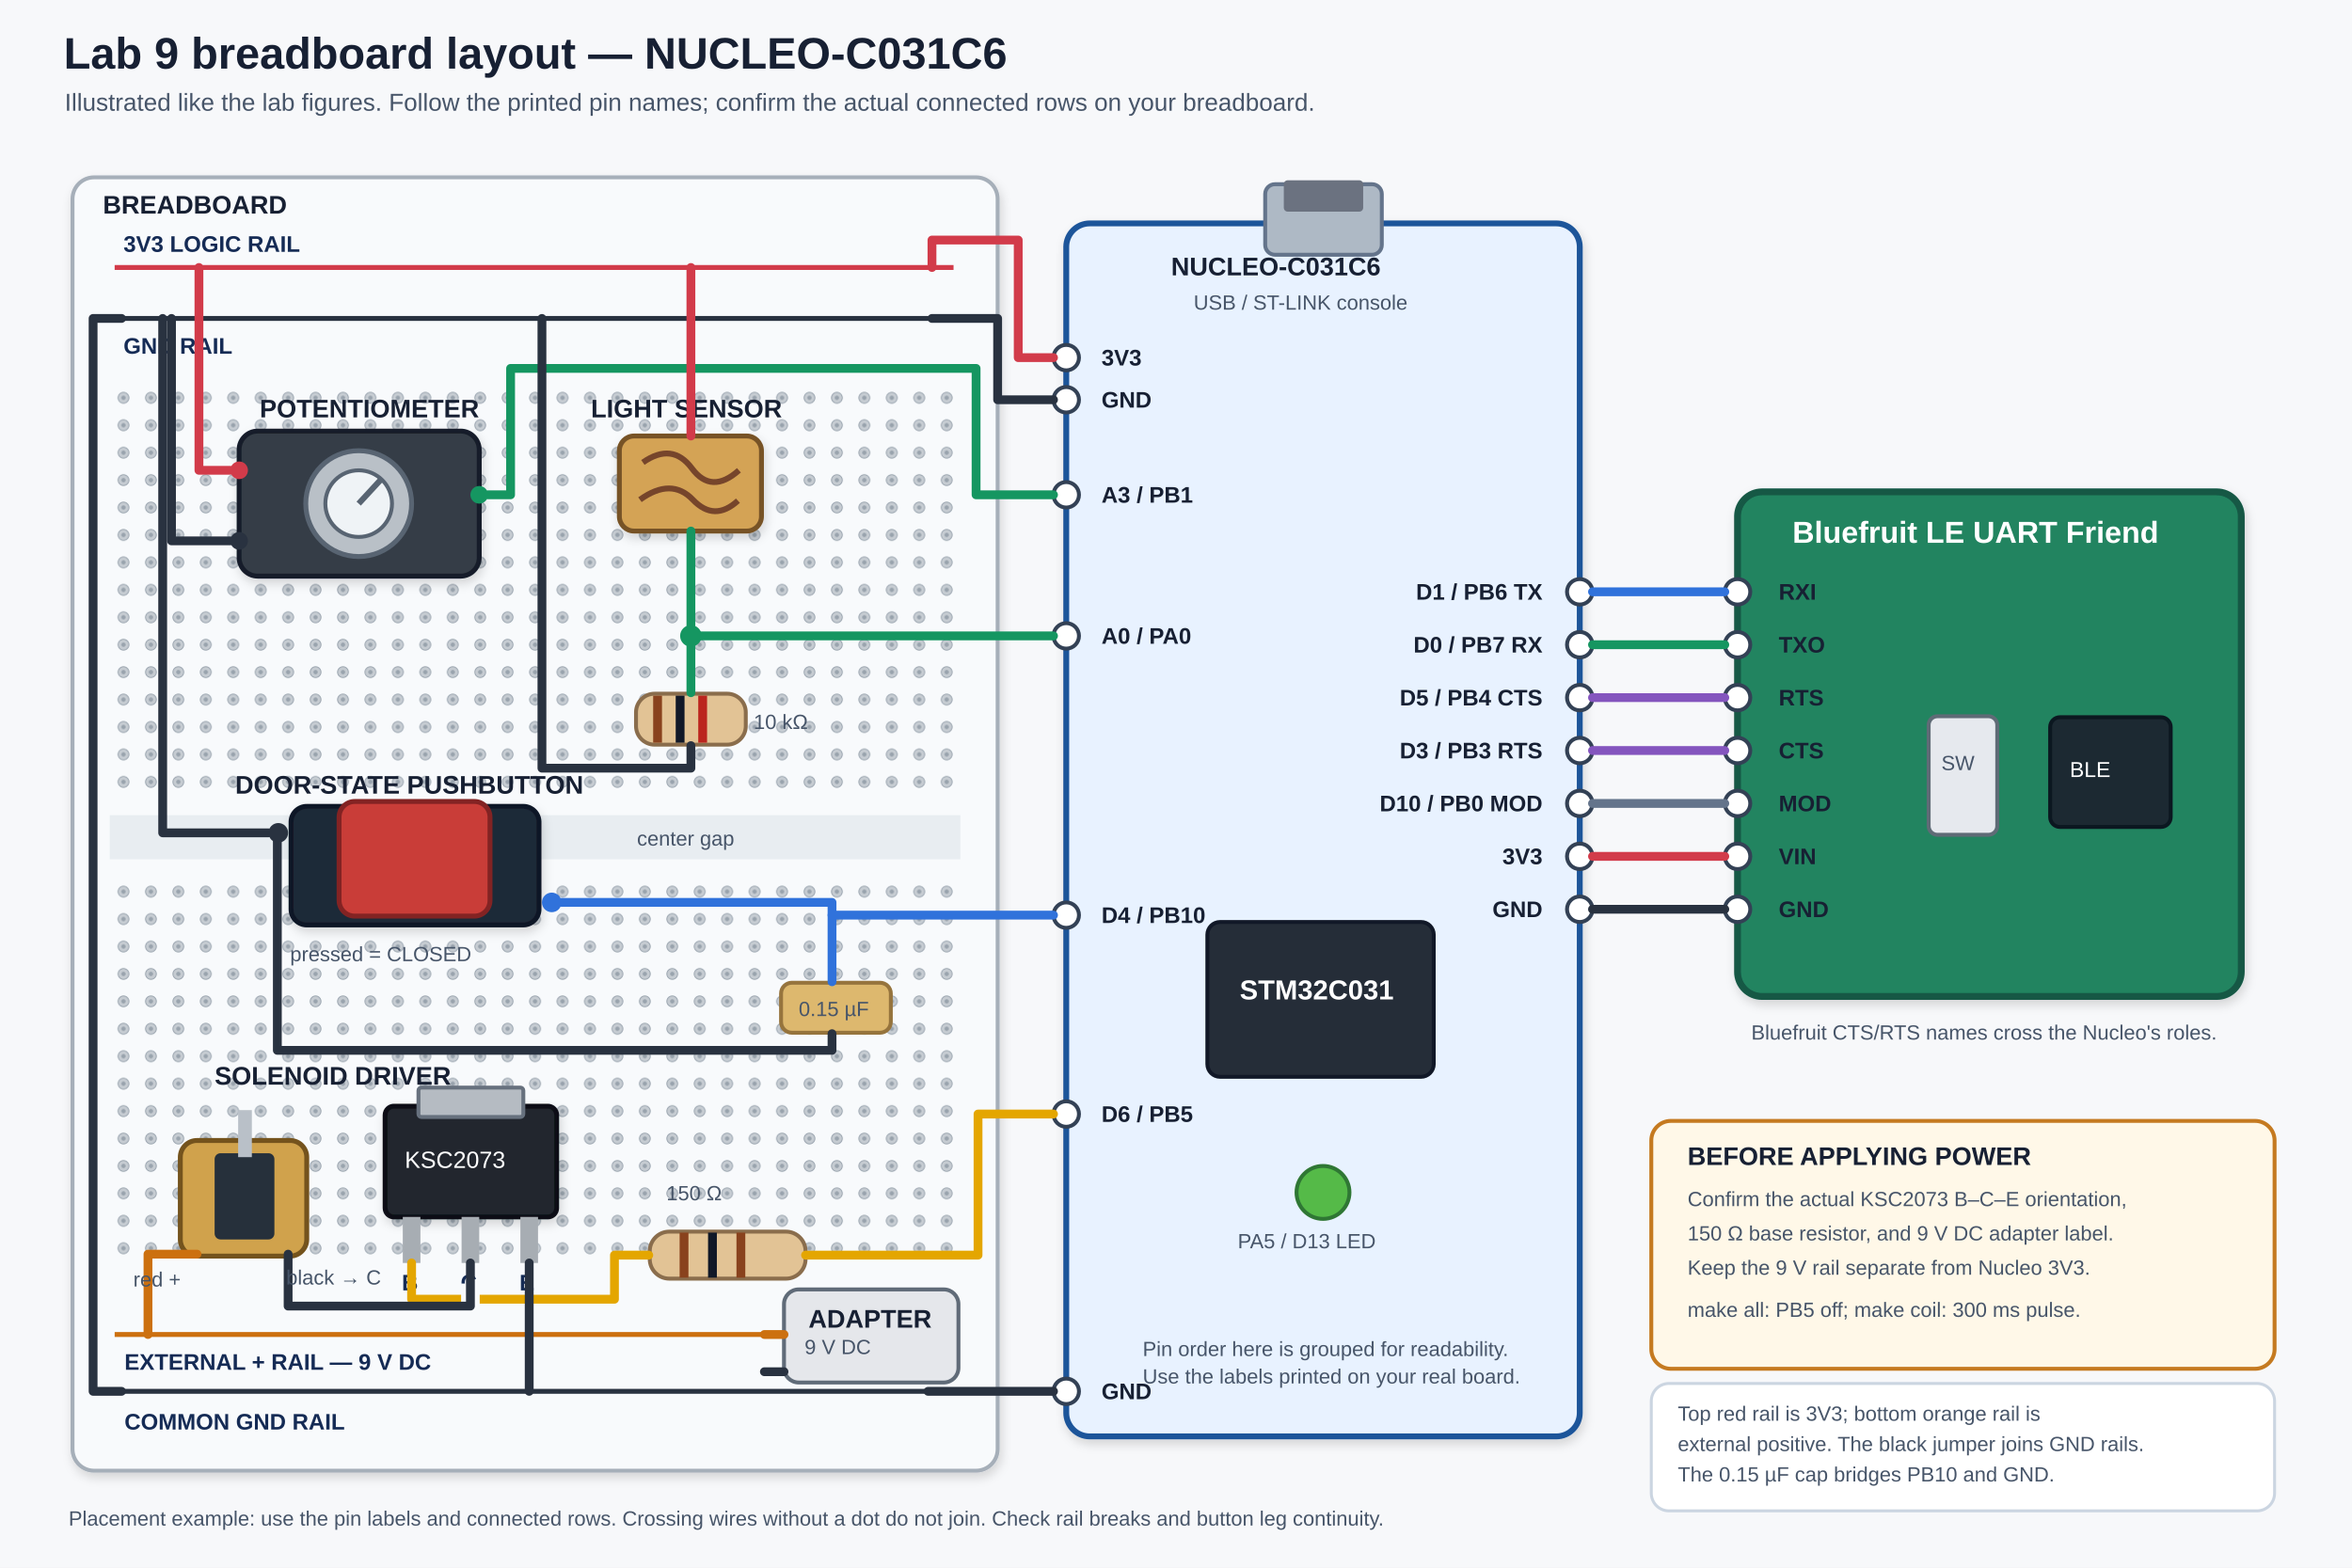
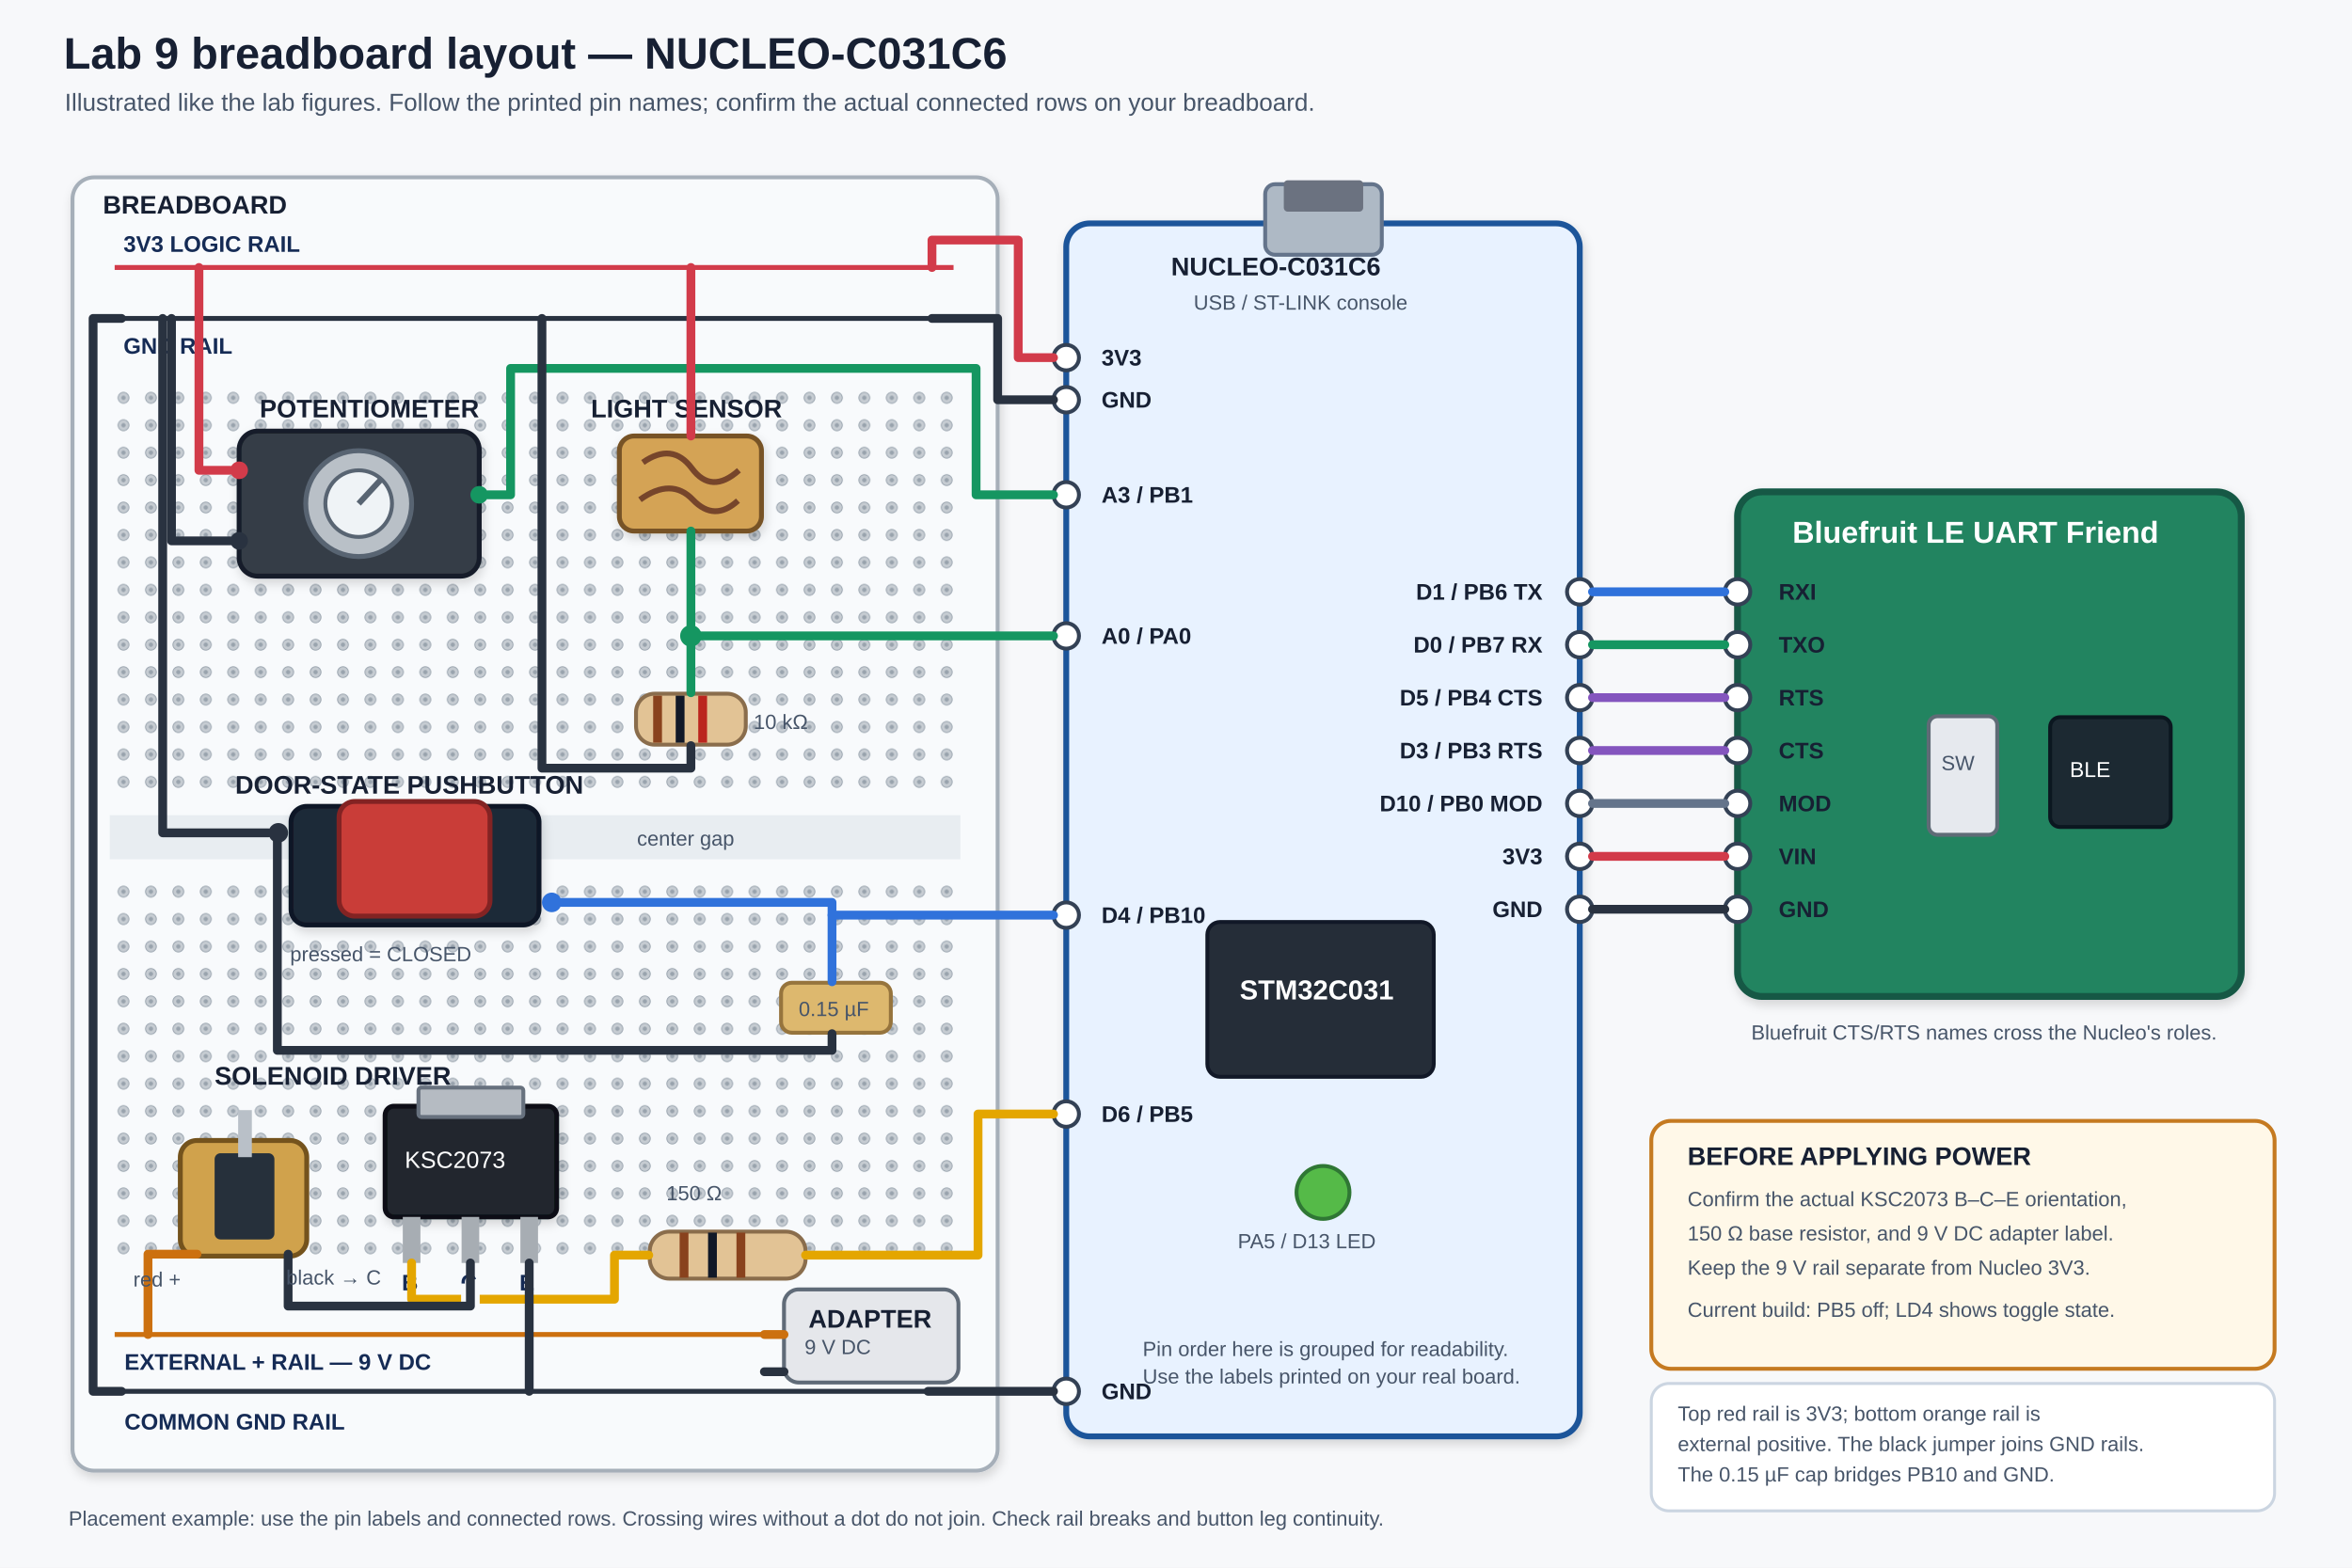
<svg xmlns="http://www.w3.org/2000/svg" width="2400" height="1600" viewBox="0 0 2400 1600" role="img" aria-label="Illustrated breadboard layout for Lab 9 smart safe prototype">
  <defs>
    <pattern id="holes" width="28" height="28" patternUnits="userSpaceOnUse">
      <circle cx="14" cy="14" r="5.5" fill="#c5cbd1" stroke="#9da7b1" stroke-width="1" />
      <circle cx="14" cy="14" r="2.2" fill="#9aa4ae" />
    </pattern>
    <filter id="shadow" x="-20%" y="-20%" width="140%" height="140%">
      <feDropShadow dx="2" dy="5" stdDeviation="5" flood-opacity="0.15" />
    </filter>
  </defs>
  <style>
    text { font-family: Arial, sans-serif; fill: #172033; }
    .title { font-size: 45px; font-weight: 700; }
    .subtitle { font-size: 25px; fill: #475569; }
    .part { font-size: 26px; font-weight: 700; }
    .small { font-size: 21px; fill: #475569; }
    .pin { font-size: 23px; font-weight: 700; fill: #152b55; }
    .wire { fill: none; stroke-width: 9; stroke-linecap: round; stroke-linejoin: round; }
    .red { stroke: #d23b4a; }
    .black { stroke: #293240; }
    .blue { stroke: #3072db; }
    .green { stroke: #159661; }
    .yellow { stroke: #e4a600; }
    .orange { stroke: #cc700f; }
    .purple { stroke: #8455be; }
    .grey { stroke: #64748b; }
    .ring { fill: white; stroke: #334155; stroke-width: 4; }
    .lighttext { fill: white; }
  </style>
  <rect width="2400" height="1600" fill="#f7f8fa" />
  <text class="title" x="65" y="70">Lab 9 breadboard layout — NUCLEO-C031C6</text>
  <text class="subtitle" x="66" y="113">Illustrated like the lab figures. Follow the printed pin names; confirm the actual connected rows on your breadboard.</text>
  <rect x="74" y="181" width="944" height="1320" rx="22" fill="#f8fafc" stroke="#a6afb9" stroke-width="4" filter="url(#shadow)" />
  <text class="part" x="105" y="218">BREADBOARD</text>
  <rect x="112" y="390" width="868" height="424" fill="url(#holes)" />
  <rect x="112" y="896" width="868" height="392" fill="url(#holes)" />
  <rect x="112" y="832" width="868" height="45" fill="#e8edf1" />
  <text class="small" x="650" y="863">center gap</text>
  <line x1="117" y1="273" x2="973" y2="273" stroke="#d23b4a" stroke-width="5" />
  <line x1="117" y1="325" x2="973" y2="325" stroke="#293240" stroke-width="5" />
  <text class="pin" x="126" y="257" fill="#d23b4a">3V3 LOGIC RAIL</text>
  <text class="pin" x="126" y="361">GND RAIL</text>
  <line x1="117" y1="1362" x2="973" y2="1362" stroke="#cc700f" stroke-width="5" />
  <line x1="117" y1="1420" x2="973" y2="1420" stroke="#293240" stroke-width="5" />
  <text class="pin" x="127" y="1398" fill="#a65709">EXTERNAL + RAIL — 9 V DC</text>
  <text class="pin" x="127" y="1459">COMMON GND RAIL</text>
  <path class="wire black" d="M124 325 L95 325 L95 1420 L124 1420" />
  <rect x="1088" y="228" width="524" height="1238" rx="24" fill="#e8f2ff" stroke="#1f559a" stroke-width="6" filter="url(#shadow)" />
  <rect x="1291" y="188" width="119" height="72" rx="10" fill="#aeb9c5" stroke="#64748b" stroke-width="4" />
  <rect x="1310" y="184" width="81" height="32" rx="4" fill="#6b7280" />
  <text class="part" x="1195" y="281" fill="#15509d">NUCLEO-C031C6</text>
  <text class="small" x="1218" y="316">USB / ST-LINK console</text>
  <rect x="1232" y="941" width="231" height="158" rx="13" fill="#252d38" stroke="#111827" stroke-width="4" />
  <text class="lighttext" x="1265" y="1020" font-family="Arial, sans-serif" font-size="28" font-weight="bold">STM32C031</text>
  <circle cx="1350" cy="1217" r="27" fill="#55ba48" stroke="#2f7734" stroke-width="4" />
  <text class="small" x="1263" y="1274">PA5 / D13 LED</text>
  <text class="small" x="1166" y="1384">Pin order here is grouped for readability.</text>
  <text class="small" x="1166" y="1412">Use the labels printed on your real board.</text>
  <g class="ring">
    <circle cx="1088" cy="365" r="13" />
    <circle cx="1088" cy="408" r="13" />
    <circle cx="1088" cy="505" r="13" />
    <circle cx="1088" cy="649" r="13" />
    <circle cx="1088" cy="934" r="13" />
    <circle cx="1088" cy="1137" r="13" />
    <circle cx="1088" cy="1420" r="13" />
  </g>
  <g class="pin">
    <text x="1124" y="373">3V3</text>
    <text x="1124" y="416">GND</text>
    <text x="1124" y="513">A3 / PB1</text>
    <text x="1124" y="657">A0 / PA0</text>
    <text x="1124" y="942">D4 / PB10</text>
    <text x="1124" y="1145">D6 / PB5</text>
    <text x="1124" y="1428">GND</text>
  </g>
  <g class="ring">
    <circle cx="1612" cy="604" r="13" />
    <circle cx="1612" cy="658" r="13" />
    <circle cx="1612" cy="712" r="13" />
    <circle cx="1612" cy="766" r="13" />
    <circle cx="1612" cy="820" r="13" />
    <circle cx="1612" cy="874" r="13" />
    <circle cx="1612" cy="928" r="13" />
  </g>
  <g class="pin" text-anchor="end">
    <text x="1574" y="612">D1 / PB6 TX</text>
    <text x="1574" y="666">D0 / PB7 RX</text>
    <text x="1574" y="720">D5 / PB4 CTS</text>
    <text x="1574" y="774">D3 / PB3 RTS</text>
    <text x="1574" y="828">D10 / PB0 MOD</text>
    <text x="1574" y="882">3V3</text>
    <text x="1574" y="936">GND</text>
  </g>
  <path class="wire red" d="M1075 365 L1039 365 L1039 245 L951 245 L951 273" />
  <path class="wire black" d="M1075 408 L1018 408 L1018 325 L951 325" />
  <path class="wire black" d="M1075 1420 L947 1420" />
  <rect x="244" y="440" width="245" height="148" rx="19" fill="#353d47" stroke="#181f29" stroke-width="5" filter="url(#shadow)" />
  <circle cx="366" cy="514" r="54" fill="#b9c0c7" stroke="#586472" stroke-width="5" />
  <circle cx="366" cy="514" r="34" fill="#eff3f6" stroke="#586472" stroke-width="4" />
  <line x1="366" y1="514" x2="390" y2="488" stroke="#586472" stroke-width="6" />
  <text class="part" x="265" y="426">POTENTIOMETER</text>
  <circle cx="244" cy="480" r="9" fill="#d23b4a" />
  <circle cx="244" cy="552" r="9" fill="#293240" />
  <circle cx="489" cy="505" r="9" fill="#159661" />
  <path class="wire red" d="M235 480 L203 480 L203 273" />
  <path class="wire black" d="M235 552 L175 552 L175 325" />
  <path class="wire green" d="M498 505 L521 505 L521 376 L996 376 L996 505 L1075 505" />
  <text class="part" x="603" y="426">LIGHT SENSOR</text>
  <rect x="632" y="445" width="145" height="97" rx="15" fill="#d4a354" stroke="#775328" stroke-width="5" filter="url(#shadow)" />
  <path d="M656 472 Q686 451 706 478 T754 480 M653 510 Q685 487 707 510 T753 511" fill="none" stroke="#76452b" stroke-width="6" />
  <path class="wire red" d="M705 445 L705 273" />
  <path class="wire green" d="M705 542 L705 649 L1075 649" />
  <circle cx="705" cy="649" r="11" fill="#159661" />
  <rect x="649" y="708" width="112" height="52" rx="19" fill="#e2c395" stroke="#8a6d4c" stroke-width="4" />
  <line x1="671" y1="710" x2="671" y2="758" stroke="#89421d" stroke-width="9" />
  <line x1="694" y1="710" x2="694" y2="758" stroke="#111827" stroke-width="9" />
  <line x1="717" y1="710" x2="717" y2="758" stroke="#bb251e" stroke-width="9" />
  <text class="small" x="769" y="744">10 kΩ</text>
  <path class="wire green" d="M705 649 L705 707" />
  <path class="wire black" d="M705 761 L705 784 L553 784 L553 325" />
  <text class="part" x="240" y="810">DOOR-STATE PUSHBUTTON</text>
  <rect x="297" y="823" width="253" height="121" rx="16" fill="#1f2937" stroke="#111827" stroke-width="5" filter="url(#shadow)" />
  <rect x="346" y="818" width="154" height="117" rx="16" fill="#c93d38" stroke="#832323" stroke-width="5" />
  <circle cx="284" cy="850" r="10" fill="#293240" />
  <circle cx="563" cy="921" r="10" fill="#3072db" />
  <path class="wire black" d="M274 850 L166 850 L166 325" />
  <path class="wire blue" d="M573 921 L849 921 L849 934 L1075 934" />
  <rect x="797" y="1003" width="112" height="51" rx="11" fill="#ddb86e" stroke="#96743d" stroke-width="4" />
  <text class="small" x="815" y="1037">0.15 µF</text>
  <path class="wire blue" d="M849 934 L849 1002" />
  <path class="wire black" d="M849 1055 L849 1072 L283 1072 L283 850" />
  <text class="small" x="296" y="981">pressed = CLOSED</text>
  <text class="part" x="219" y="1107">SOLENOID DRIVER</text>
  <rect x="393" y="1129" width="175" height="113" rx="9" fill="#21262d" stroke="#0c1117" stroke-width="5" filter="url(#shadow)" />
  <rect x="427" y="1110" width="107" height="30" rx="3" fill="#b5bbc2" stroke="#67717e" stroke-width="4" />
  <text class="lighttext" x="413" y="1192" font-family="Arial, sans-serif" font-size="24">KSC2073</text>
  <line x1="420" y1="1242" x2="420" y2="1289" stroke="#a7adb3" stroke-width="18" />
  <line x1="480" y1="1242" x2="480" y2="1289" stroke="#a7adb3" stroke-width="18" />
  <line x1="540" y1="1242" x2="540" y2="1289" stroke="#a7adb3" stroke-width="18" />
  <text class="pin" x="410" y="1317">B</text>
  <text class="pin" x="470" y="1317">C</text>
  <text class="pin" x="530" y="1317">E</text>
  <rect x="663" y="1257" width="159" height="48" rx="20" fill="#e2c395" stroke="#8a6d4c" stroke-width="4" />
  <line x1="698" y1="1258" x2="698" y2="1304" stroke="#89421d" stroke-width="9" />
  <line x1="727" y1="1258" x2="727" y2="1304" stroke="#111827" stroke-width="9" />
  <line x1="756" y1="1258" x2="756" y2="1304" stroke="#89421d" stroke-width="9" />
  <text class="small" x="680" y="1225">150 Ω</text>
  <path class="wire yellow" d="M420 1289 L420 1326 L627 1326 L627 1281 L662 1281 M822 1281 L998 1281 L998 1137 L1075 1137" />
  <path class="wire black" d="M540 1289 L540 1420" />
  <rect x="184" y="1164" width="129" height="118" rx="17" fill="#d0a24c" stroke="#74531d" stroke-width="5" />
  <rect x="219" y="1177" width="61" height="88" rx="6" fill="#26303b" />
  <rect x="243" y="1133" width="14" height="48" fill="#b9c0c8" />
  <path class="wire orange" d="M201 1280 L151 1280 L151 1362" />
  <path d="M480 1310 L480 1341" fill="none" stroke="#f8fafc" stroke-width="19" />
  <path class="wire black" d="M294 1280 L294 1333 L480 1333 L480 1289" />
  <text class="small" x="136" y="1313">red +</text>
  <text class="small" x="292" y="1311">black → C</text>
  <rect x="800" y="1316" width="178" height="95" rx="15" fill="#e5e7eb" stroke="#606b78" stroke-width="4" />
  <text class="part" x="825" y="1355">ADAPTER</text>
  <text class="small" x="821" y="1382">9 V DC</text>
  <path class="wire orange" d="M800 1362 L780 1362" />
  <path class="wire black" d="M800 1400 L780 1400" />
  <rect x="1773" y="502" width="514" height="515" rx="25" fill="#238461" stroke="#125844" stroke-width="7" filter="url(#shadow)" />
  <text class="lighttext" x="1829" y="554" font-family="Arial, sans-serif" font-size="31" font-weight="bold">Bluefruit LE UART Friend</text>
  <rect x="2092" y="732" width="123" height="112" rx="10" fill="#1c2932" stroke="#0b1720" stroke-width="4" />
  <text class="lighttext" x="2112" y="793" font-family="Arial, sans-serif" font-size="22">BLE</text>
  <rect x="1968" y="731" width="70" height="121" rx="9" fill="#e6e9ee" stroke="#5f6b76" stroke-width="4" />
  <text class="small" x="1981" y="786">SW</text>
  <g class="ring">
    <circle cx="1773" cy="604" r="13" />
    <circle cx="1773" cy="658" r="13" />
    <circle cx="1773" cy="712" r="13" />
    <circle cx="1773" cy="766" r="13" />
    <circle cx="1773" cy="820" r="13" />
    <circle cx="1773" cy="874" r="13" />
    <circle cx="1773" cy="928" r="13" />
  </g>
  <g class="pin">
    <text x="1815" y="612">RXI</text>
    <text x="1815" y="666">TXO</text>
    <text x="1815" y="720">RTS</text>
    <text x="1815" y="774">CTS</text>
    <text x="1815" y="828">MOD</text>
    <text x="1815" y="882">VIN</text>
    <text x="1815" y="936">GND</text>
  </g>
  <path class="wire blue" d="M1625 604 L1760 604" />
  <path class="wire green" d="M1625 658 L1760 658" />
  <path class="wire purple" d="M1625 712 L1760 712" />
  <path class="wire purple" d="M1625 766 L1760 766" />
  <path class="wire grey" d="M1625 820 L1760 820" />
  <path class="wire red" d="M1625 874 L1760 874" />
  <path class="wire black" d="M1625 928 L1760 928" />
  <text class="small" x="1787" y="1061">Bluefruit CTS/RTS names cross the Nucleo's roles.</text>
  <rect x="1685" y="1144" width="636" height="253" rx="20" fill="#fff8e8" stroke="#c57a20" stroke-width="4" />
  <text class="part" x="1722" y="1189">BEFORE APPLYING POWER</text>
  <text class="small" x="1722" y="1231">Confirm the actual KSC2073 B–C–E orientation,</text>
  <text class="small" x="1722" y="1266">150 Ω base resistor, and 9 V DC adapter label.</text>
  <text class="small" x="1722" y="1301">Keep the 9 V rail separate from Nucleo 3V3.</text>
-   <text class="small" x="1722" y="1344">make all: PB5 off; make coil: 300 ms pulse.</text>
+   <text class="small" x="1722" y="1344">Current build: PB5 off; LD4 shows toggle state.</text>
  <rect x="1685" y="1412" width="636" height="130" rx="18" fill="#ffffff" stroke="#cbd5e1" stroke-width="3" />
  <text class="small" x="1712" y="1450">Top red rail is 3V3; bottom orange rail is</text>
  <text class="small" x="1712" y="1481">external positive. The black jumper joins GND rails.</text>
  <text class="small" x="1712" y="1512">The 0.15 µF cap bridges PB10 and GND.</text>
  <text class="small" x="70" y="1557">Placement example: use the pin labels and connected rows. Crossing wires without a dot do not join. Check rail breaks and button leg continuity.</text>
</svg>
